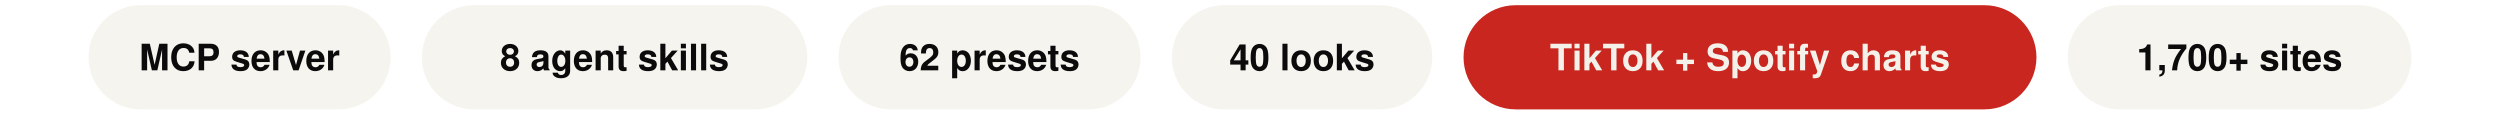
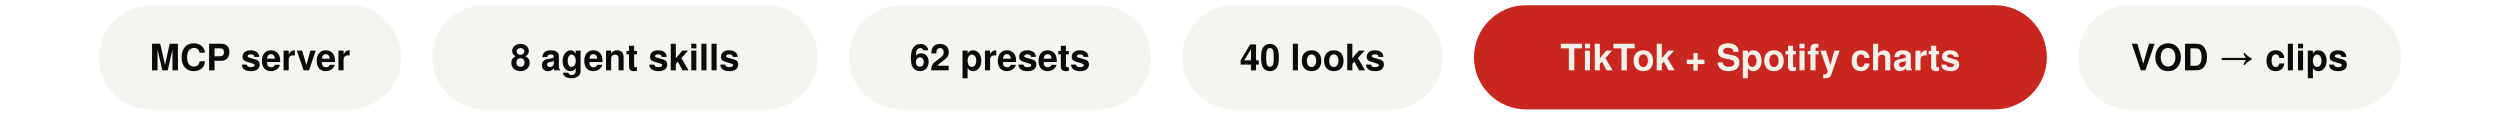
- <svg xmlns="http://www.w3.org/2000/svg" width="960" height="44" viewBox="0 0 960 44" role="img" aria-label="MCP server, 8 agent skills, 62 presets, 40 looks, TikTok and Spotify charts, 1,700+ sites">
-   <rect x="34.0" y="2" width="116" height="40" rx="20" fill="#F6F4EF" />
-   <text x="92.0" y="27" font-family="Helvetica Neue, Helvetica, Arial, Liberation Sans, sans-serif" font-weight="700" font-size="14" fill="#0B0B0C" text-anchor="middle" letter-spacing="0">MCP server</text>
-   <rect x="162.0" y="2" width="148" height="40" rx="20" fill="#F6F4EF" />
-   <text x="236.0" y="27" font-family="Helvetica Neue, Helvetica, Arial, Liberation Sans, sans-serif" font-weight="700" font-size="14" fill="#0B0B0C" text-anchor="middle" letter-spacing="0">8 agent skills</text>
-   <rect x="322.0" y="2" width="116" height="40" rx="20" fill="#F6F4EF" />
-   <text x="380.0" y="27" font-family="Helvetica Neue, Helvetica, Arial, Liberation Sans, sans-serif" font-weight="700" font-size="14" fill="#0B0B0C" text-anchor="middle" letter-spacing="0">62 presets</text>
-   <rect x="450.0" y="2" width="100" height="40" rx="20" fill="#F6F4EF" />
-   <text x="500.0" y="27" font-family="Helvetica Neue, Helvetica, Arial, Liberation Sans, sans-serif" font-weight="700" font-size="14" fill="#0B0B0C" text-anchor="middle" letter-spacing="0">40 looks</text>
-   <rect x="562.0" y="2" width="220" height="40" rx="20" fill="#C8261E" />
-   <text x="672.0" y="27" font-family="Helvetica Neue, Helvetica, Arial, Liberation Sans, sans-serif" font-weight="700" font-size="14" fill="#F4F1EA" text-anchor="middle" letter-spacing="0">TikTok + Spotify charts</text>
-   <rect x="794.0" y="2" width="132" height="40" rx="20" fill="#F6F4EF" />
-   <text x="860.0" y="27" font-family="Helvetica Neue, Helvetica, Arial, Liberation Sans, sans-serif" font-weight="700" font-size="14" fill="#0B0B0C" text-anchor="middle" letter-spacing="0">1,700+ sites</text>
+ <svg xmlns="http://www.w3.org/2000/svg" width="960" height="44" viewBox="0 0 960 44" role="img" aria-label="MCP server, 8 agent skills, 62 presets, 40 looks, TikTok and Spotify charts, stream VODs into clips">
+   <rect x="38.0" y="2" width="116" height="40" rx="20" fill="#F6F4EF" />
+   <text x="96.0" y="27" font-family="Helvetica Neue, Helvetica, Arial, Liberation Sans, sans-serif" font-weight="700" font-size="14" fill="#0B0B0C" text-anchor="middle" letter-spacing="0">MCP server</text>
+   <rect x="166.0" y="2" width="148" height="40" rx="20" fill="#F6F4EF" />
+   <text x="240.0" y="27" font-family="Helvetica Neue, Helvetica, Arial, Liberation Sans, sans-serif" font-weight="700" font-size="14" fill="#0B0B0C" text-anchor="middle" letter-spacing="0">8 agent skills</text>
+   <rect x="326.0" y="2" width="116" height="40" rx="20" fill="#F6F4EF" />
+   <text x="384.0" y="27" font-family="Helvetica Neue, Helvetica, Arial, Liberation Sans, sans-serif" font-weight="700" font-size="14" fill="#0B0B0C" text-anchor="middle" letter-spacing="0">62 presets</text>
+   <rect x="454.0" y="2" width="100" height="40" rx="20" fill="#F6F4EF" />
+   <text x="504.0" y="27" font-family="Helvetica Neue, Helvetica, Arial, Liberation Sans, sans-serif" font-weight="700" font-size="14" fill="#0B0B0C" text-anchor="middle" letter-spacing="0">40 looks</text>
+   <rect x="566.0" y="2" width="220" height="40" rx="20" fill="#C8261E" />
+   <text x="676.0" y="27" font-family="Helvetica Neue, Helvetica, Arial, Liberation Sans, sans-serif" font-weight="700" font-size="14" fill="#F4F1EA" text-anchor="middle" letter-spacing="0">TikTok + Spotify charts</text>
+   <rect x="798.0" y="2" width="124" height="40" rx="20" fill="#F6F4EF" />
+   <text x="860.0" y="27" font-family="Helvetica Neue, Helvetica, Arial, Liberation Sans, sans-serif" font-weight="700" font-size="14" fill="#0B0B0C" text-anchor="middle" letter-spacing="0">VOD → clips</text>
</svg>
